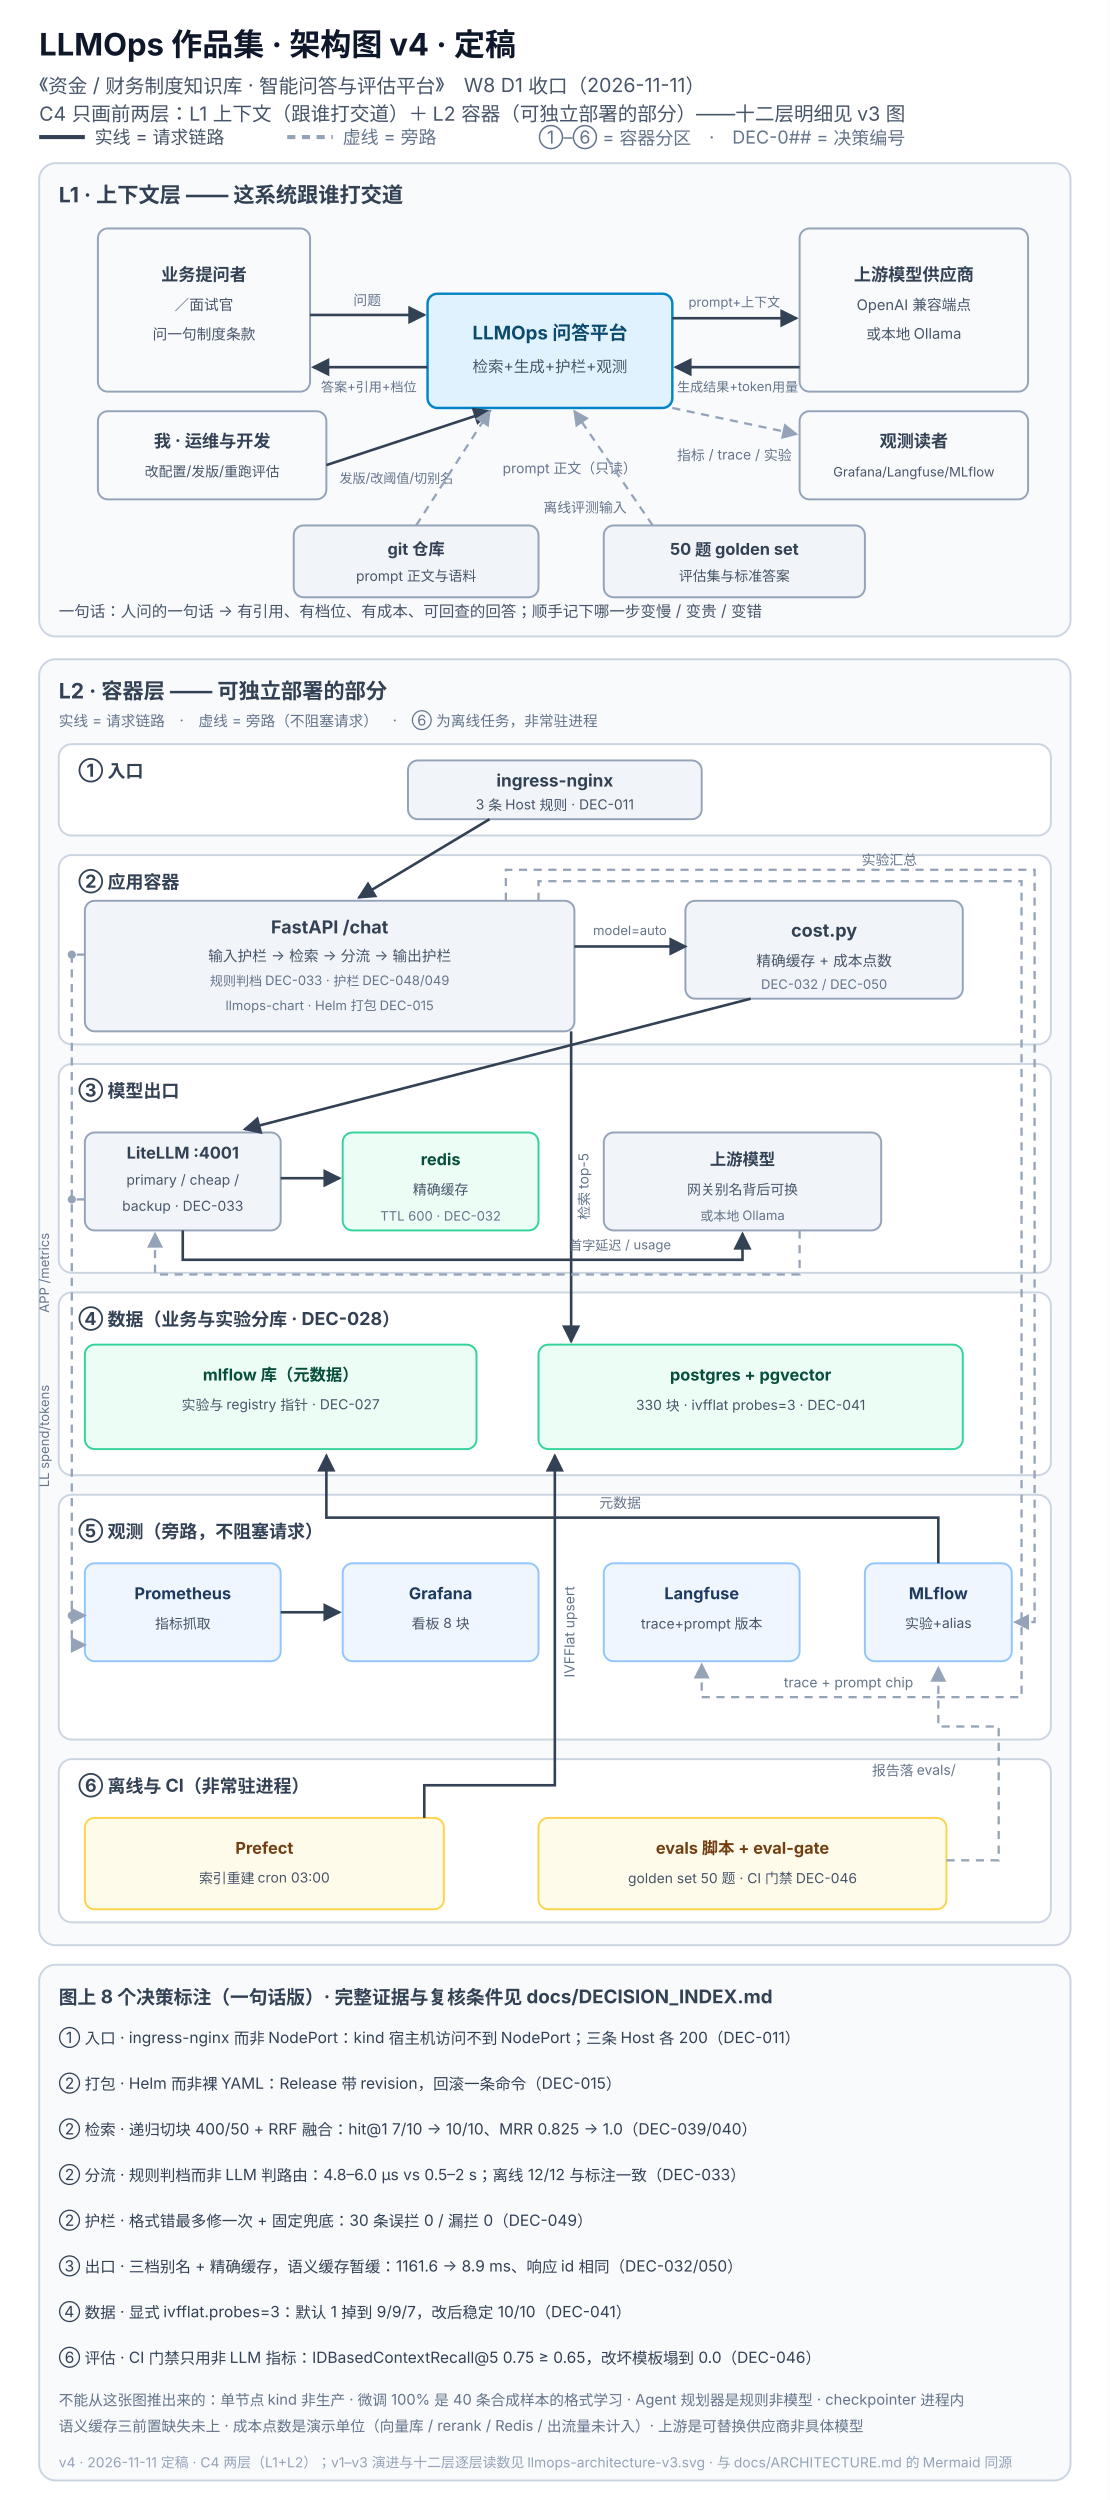
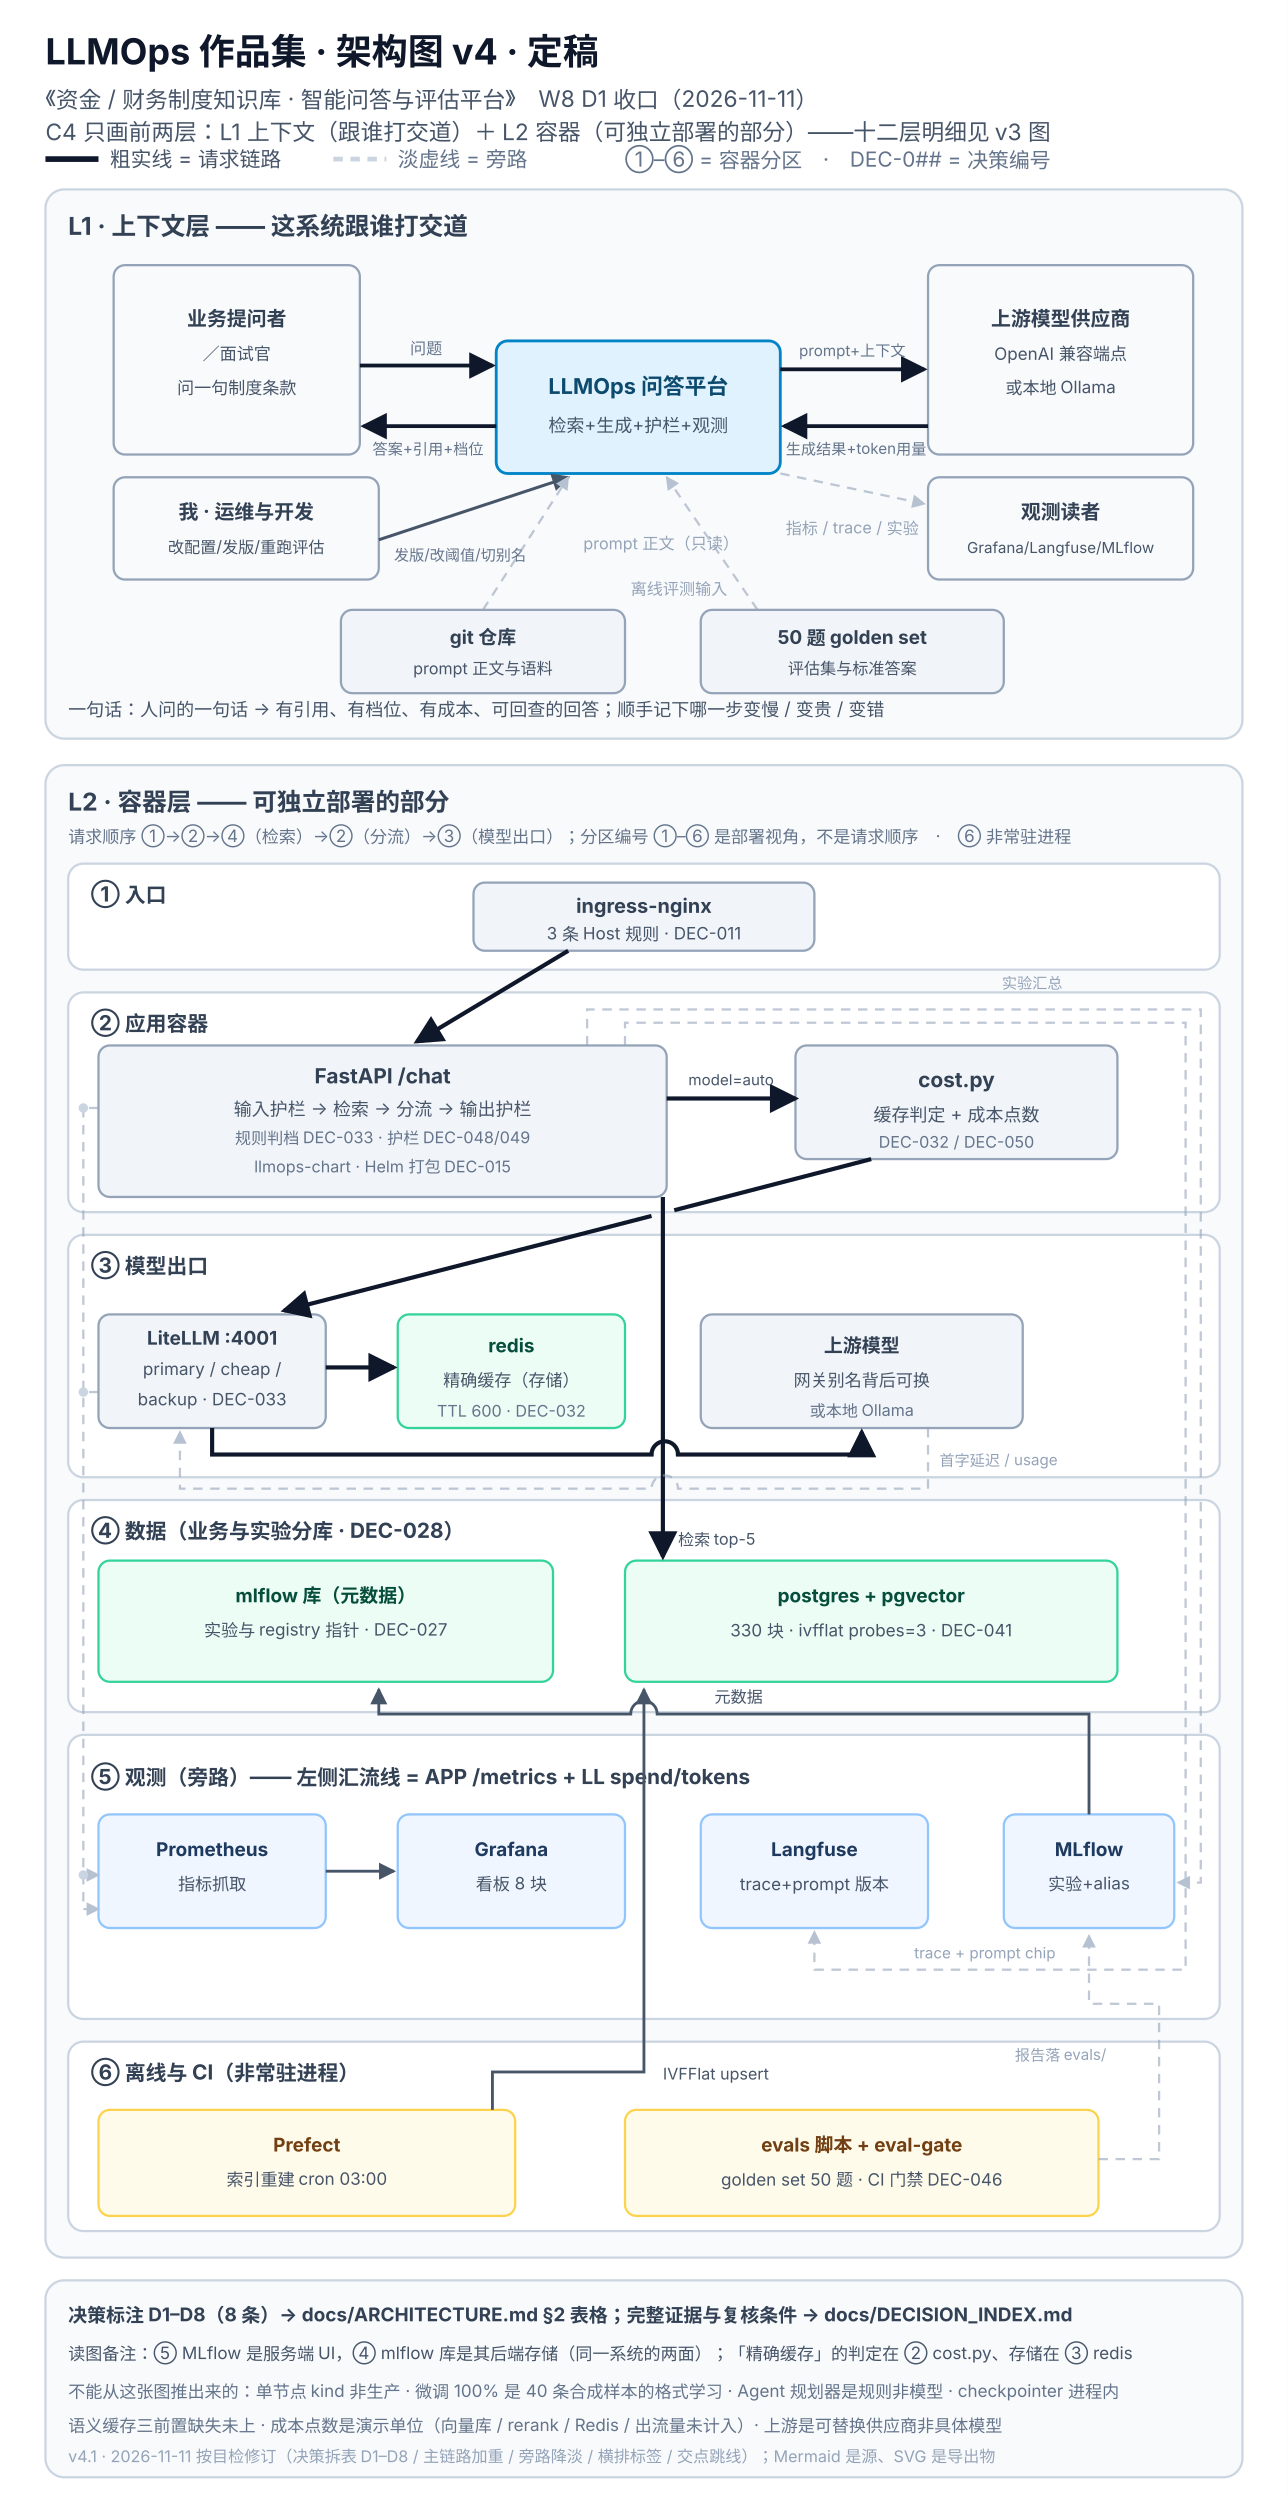
- <svg xmlns="http://www.w3.org/2000/svg" viewBox="0 0 680 1532" width="680" height="1532" font-family="-apple-system, BlinkMacSystemFont, 'Segoe UI', 'Microsoft YaHei', sans-serif">
+ <svg xmlns="http://www.w3.org/2000/svg" viewBox="0 0 680 1320" width="680" height="1320" font-family="-apple-system, BlinkMacSystemFont, 'Segoe UI', 'Microsoft YaHei', sans-serif">
  <defs>
-     <marker id="ah" viewBox="0 0 8 8" refX="7" refY="4" markerWidth="7" markerHeight="7" orient="auto">
-       <path d="M0,0 L8,4 L0,8 z" fill="#334155" />
+     <marker id="ahd" viewBox="0 0 8 8" refX="7" refY="4" markerWidth="7" markerHeight="7" orient="auto">
+       <path d="M0,0 L8,4 L0,8 z" fill="#0f172a" />
    </marker>
-     <marker id="ahg" viewBox="0 0 8 8" refX="7" refY="4" markerWidth="7" markerHeight="7" orient="auto">
-       <path d="M0,0 L8,4 L0,8 z" fill="#94a3b8" />
+     <marker id="ahm" viewBox="0 0 8 8" refX="7" refY="4" markerWidth="6" markerHeight="6" orient="auto">
+       <path d="M0,0 L8,4 L0,8 z" fill="#475569" />
+     </marker>
+     <marker id="ahl" viewBox="0 0 8 8" refX="7" refY="4" markerWidth="6" markerHeight="6" orient="auto">
+       <path d="M0,0 L8,4 L0,8 z" fill="#b6c2d1" />
    </marker>
  </defs>
-   <rect width="680" height="1532" fill="#ffffff" />
+   <rect width="680" height="1320" fill="#ffffff" />
  <text x="24" y="34" font-size="19" font-weight="700" fill="#0f172a">LLMOps 作品集 · 架构图 v4 · 定稿</text>
  <text x="24" y="56" font-size="12" fill="#475569">《资金 / 财务制度知识库 · 智能问答与评估平台》　W8 D1 收口（2026-11-11）</text>
  <text x="24" y="74" font-size="12" fill="#475569">C4 只画前两层：L1 上下文（跟谁打交道）＋ L2 容器（可独立部署的部分）——十二层明细见 v3 图</text>
-   <line x1="24" y1="84" x2="52" y2="84" stroke="#334155" stroke-width="2.5" />
-   <text x="58" y="88" font-size="11" fill="#475569">实线 = 请求链路</text>
-   <line x1="176" y1="84" x2="204" y2="84" stroke="#94a3b8" stroke-width="2.5" stroke-dasharray="5 4" />
-   <text x="210" y="88" font-size="11" fill="#64748b">虚线 = 旁路</text>
+   <line x1="24" y1="84" x2="52" y2="84" stroke="#0f172a" stroke-width="3" />
+   <text x="58" y="88" font-size="11" fill="#475569">粗实线 = 请求链路</text>
+   <line x1="176" y1="84" x2="204" y2="84" stroke="#cbd5e1" stroke-width="2.5" stroke-dasharray="5 4" />
+   <text x="210" y="88" font-size="11" fill="#64748b">淡虚线 = 旁路</text>
  <text x="330" y="88" font-size="11" fill="#64748b">①–⑥ = 容器分区　·　DEC-0## = 决策编号</text>
  <rect x="24" y="100" width="632" height="290" rx="10" fill="#f8fafc" stroke="#cbd5e1" stroke-width="1.2" />
  <text x="36" y="124" font-size="13" font-weight="700" fill="#334155">L1 · 上下文层 —— 这系统跟谁打交道</text>
  <rect class="node" x="60" y="140" width="130" height="100" rx="6" fill="#f8fafc" stroke="#94a3b8" stroke-width="1.2" />
  <text x="125" y="172" font-size="10.5" font-weight="700" fill="#334155" text-anchor="middle">业务提问者</text>
  <text x="125" y="190" font-size="9" fill="#475569" text-anchor="middle">／面试官</text>
  <text x="125" y="208" font-size="9" fill="#475569" text-anchor="middle">问一句制度条款</text>
  <rect class="node" x="262" y="180" width="150" height="70" rx="6" fill="#e0f2fe" stroke="#0284c7" stroke-width="1.5" />
  <text x="337" y="208" font-size="11.5" font-weight="700" fill="#0c4a6e" text-anchor="middle">LLMOps 问答平台</text>
  <text x="337" y="228" font-size="9.5" fill="#475569" text-anchor="middle">检索+生成+护栏+观测</text>
  <rect class="node" x="490" y="140" width="140" height="100" rx="6" fill="#f8fafc" stroke="#94a3b8" stroke-width="1.2" />
  <text x="560" y="172" font-size="10.5" font-weight="700" fill="#334155" text-anchor="middle">上游模型供应商</text>
  <text x="560" y="190" font-size="9" fill="#475569" text-anchor="middle">OpenAI 兼容端点</text>
  <text x="560" y="208" font-size="9" fill="#475569" text-anchor="middle">或本地 Ollama</text>
  <rect class="node" x="60" y="252" width="140" height="54" rx="6" fill="#f8fafc" stroke="#94a3b8" stroke-width="1.2" />
  <text x="130" y="274" font-size="10.5" font-weight="700" fill="#334155" text-anchor="middle">我 · 运维与开发</text>
  <text x="130" y="292" font-size="8.5" fill="#475569" text-anchor="middle">改配置/发版/重跑评估</text>
  <rect class="node" x="490" y="252" width="140" height="54" rx="6" fill="#f8fafc" stroke="#94a3b8" stroke-width="1.2" />
  <text x="560" y="274" font-size="10.5" font-weight="700" fill="#334155" text-anchor="middle">观测读者</text>
  <text x="560" y="292" font-size="8" fill="#475569" text-anchor="middle">Grafana/Langfuse/MLflow</text>
  <rect class="node" x="180" y="322" width="150" height="44" rx="6" fill="#f1f5f9" stroke="#94a3b8" stroke-width="1.2" />
  <text x="255" y="340" font-size="10" font-weight="700" fill="#334155" text-anchor="middle">git 仓库</text>
  <text x="255" y="356" font-size="8.5" fill="#475569" text-anchor="middle">prompt 正文与语料</text>
  <rect class="node" x="370" y="322" width="160" height="44" rx="6" fill="#f1f5f9" stroke="#94a3b8" stroke-width="1.2" />
  <text x="450" y="340" font-size="10" font-weight="700" fill="#334155" text-anchor="middle">50 题 golden set</text>
  <text x="450" y="356" font-size="8.5" fill="#475569" text-anchor="middle">评估集与标准答案</text>
-   <path class="edge" d="M190,193 L260,193" fill="none" stroke="#334155" stroke-width="1.6" marker-end="url(#ah)" />
+   <path class="edge" d="M190,193 L260,193" fill="none" stroke="#0f172a" stroke-width="2" marker-end="url(#ahd)" />
  <text x="225" y="187" font-size="8.5" fill="#64748b" text-anchor="middle">问题</text>
-   <path class="edge" d="M262,225 L192,225" fill="none" stroke="#334155" stroke-width="1.6" marker-end="url(#ah)" />
+   <path class="edge" d="M262,225 L192,225" fill="none" stroke="#0f172a" stroke-width="2" marker-end="url(#ahd)" />
  <text x="226" y="240" font-size="8" fill="#64748b" text-anchor="middle">答案+引用+档位</text>
-   <path class="edge" d="M200,285 L300,252" fill="none" stroke="#334155" stroke-width="1.6" marker-end="url(#ah)" />
+   <path class="edge" d="M200,285 L300,252" fill="none" stroke="#475569" stroke-width="1.6" marker-end="url(#ahm)" />
  <text x="208" y="296" font-size="8" fill="#64748b">发版/改阈值/切别名</text>
-   <path class="edge" d="M412,195 L488,195" fill="none" stroke="#334155" stroke-width="1.6" marker-end="url(#ah)" />
+   <path class="edge" d="M412,195 L488,195" fill="none" stroke="#0f172a" stroke-width="2" marker-end="url(#ahd)" />
  <text x="450" y="188" font-size="8" fill="#64748b" text-anchor="middle">prompt+上下文</text>
-   <path class="edge" d="M490,225 L414,225" fill="none" stroke="#334155" stroke-width="1.6" marker-end="url(#ah)" />
+   <path class="edge" d="M490,225 L414,225" fill="none" stroke="#0f172a" stroke-width="2" marker-end="url(#ahd)" />
  <text x="452" y="240" font-size="8" fill="#64748b" text-anchor="middle">生成结果+token用量</text>
-   <path class="edge" d="M412,250 L488,266" fill="none" stroke="#94a3b8" stroke-width="1.4" stroke-dasharray="5 4" marker-end="url(#ahg)" />
-   <text x="450" y="282" font-size="8.5" fill="#64748b" text-anchor="middle">指标 / trace / 实验</text>
-   <path class="edge" d="M255,322 L300,252" fill="none" stroke="#94a3b8" stroke-width="1.4" stroke-dasharray="5 4" marker-end="url(#ahg)" />
-   <text x="308" y="290" font-size="8.5" fill="#64748b">prompt 正文（只读）</text>
-   <path class="edge" d="M400,322 L352,252" fill="none" stroke="#94a3b8" stroke-width="1.4" stroke-dasharray="5 4" marker-end="url(#ahg)" />
-   <text x="384" y="314" font-size="8.5" fill="#64748b" text-anchor="end">离线评测输入</text>
+   <path class="edge" d="M412,250 L488,266" fill="none" stroke="#94a3b8" stroke-width="1.2" stroke-dasharray="5 4" stroke-opacity="0.6" marker-end="url(#ahl)" />
+   <text x="450" y="282" font-size="8.5" fill="#94a3b8" text-anchor="middle">指标 / trace / 实验</text>
+   <path class="edge" d="M255,322 L300,252" fill="none" stroke="#94a3b8" stroke-width="1.2" stroke-dasharray="5 4" stroke-opacity="0.6" marker-end="url(#ahl)" />
+   <text x="308" y="290" font-size="8.5" fill="#94a3b8">prompt 正文（只读）</text>
+   <path class="edge" d="M400,322 L352,252" fill="none" stroke="#94a3b8" stroke-width="1.2" stroke-dasharray="5 4" stroke-opacity="0.6" marker-end="url(#ahl)" />
+   <text x="384" y="314" font-size="8.5" fill="#94a3b8" text-anchor="end">离线评测输入</text>
  <text x="36" y="378" font-size="9.5" fill="#475569">一句话：人问的一句话 → 有引用、有档位、有成本、可回查的回答；顺手记下哪一步变慢 / 变贵 / 变错</text>
  <rect x="24" y="404" width="632" height="788" rx="10" fill="#f8fafc" stroke="#cbd5e1" stroke-width="1.2" />
  <text x="36" y="428" font-size="13" font-weight="700" fill="#334155">L2 · 容器层 —— 可独立部署的部分</text>
-   <text x="36" y="445" font-size="9" fill="#64748b">实线 = 请求链路　·　虚线 = 旁路（不阻塞请求）　·　⑥ 为离线任务，非常驻进程</text>
+   <text x="36" y="445" font-size="9" fill="#64748b">请求顺序 ①→②→④（检索）→②（分流）→③（模型出口）；分区编号 ①–⑥ 是部署视角，不是请求顺序　·　⑥ 非常驻进程</text>
  <rect x="36" y="456" width="608" height="56" rx="8" fill="#ffffff" stroke="#cbd5e1" stroke-width="1.2" />
  <text x="48" y="476" font-size="11" font-weight="700" fill="#334155">① 入口</text>
  <rect class="node" x="250" y="466" width="180" height="36" rx="6" fill="#f1f5f9" stroke="#94a3b8" stroke-width="1.2" />
  <text x="340" y="482" font-size="10.5" font-weight="700" fill="#334155" text-anchor="middle">ingress-nginx</text>
-   <text x="340" y="496" font-size="8.5" fill="#475569" text-anchor="middle">3 条 Host 规则 · DEC-011</text>
+   <text x="340" y="496" font-size="9" fill="#475569" text-anchor="middle">3 条 Host 规则 · DEC-011</text>
  <rect x="36" y="524" width="608" height="116" rx="8" fill="#ffffff" stroke="#cbd5e1" stroke-width="1.2" />
  <text x="48" y="544" font-size="11" font-weight="700" fill="#334155">② 应用容器</text>
  <rect class="node" x="52" y="552" width="300" height="80" rx="6" fill="#f1f5f9" stroke="#94a3b8" stroke-width="1.2" />
  <text x="202" y="572" font-size="11" font-weight="700" fill="#334155" text-anchor="middle">FastAPI /chat</text>
-   <text x="202" y="589" font-size="9" fill="#475569" text-anchor="middle">输入护栏 → 检索 → 分流 → 输出护栏</text>
-   <text x="202" y="604" font-size="8" fill="#64748b" text-anchor="middle">规则判档 DEC-033 · 护栏 DEC-048/049</text>
-   <text x="202" y="619" font-size="8" fill="#64748b" text-anchor="middle">llmops-chart · Helm 打包 DEC-015</text>
+   <text x="202" y="589" font-size="9.5" fill="#475569" text-anchor="middle">输入护栏 → 检索 → 分流 → 输出护栏</text>
+   <text x="202" y="604" font-size="8.5" fill="#64748b" text-anchor="middle">规则判档 DEC-033 · 护栏 DEC-048/049</text>
+   <text x="202" y="619" font-size="8.5" fill="#64748b" text-anchor="middle">llmops-chart · Helm 打包 DEC-015</text>
  <rect class="node" x="420" y="552" width="170" height="60" rx="6" fill="#f1f5f9" stroke="#94a3b8" stroke-width="1.2" />
  <text x="505" y="574" font-size="11" font-weight="700" fill="#334155" text-anchor="middle">cost.py</text>
-   <text x="505" y="592" font-size="9" fill="#475569" text-anchor="middle">精确缓存 + 成本点数</text>
-   <text x="505" y="606" font-size="8" fill="#64748b" text-anchor="middle">DEC-032 / DEC-050</text>
+   <text x="505" y="592" font-size="9.5" fill="#475569" text-anchor="middle">缓存判定 + 成本点数</text>
+   <text x="505" y="606" font-size="8.5" fill="#64748b" text-anchor="middle">DEC-032 / DEC-050</text>
  <rect x="36" y="652" width="608" height="128" rx="8" fill="#ffffff" stroke="#cbd5e1" stroke-width="1.2" />
  <text x="48" y="672" font-size="11" font-weight="700" fill="#334155">③ 模型出口</text>
  <rect class="node" x="52" y="694" width="120" height="60" rx="6" fill="#f1f5f9" stroke="#94a3b8" stroke-width="1.2" />
  <text x="112" y="710" font-size="10" font-weight="700" fill="#334155" text-anchor="middle">LiteLLM :4001</text>
-   <text x="112" y="726" font-size="8.5" fill="#475569" text-anchor="middle">primary / cheap /</text>
-   <text x="112" y="742" font-size="8.5" fill="#475569" text-anchor="middle">backup · DEC-033</text>
+   <text x="112" y="726" font-size="9" fill="#475569" text-anchor="middle">primary / cheap /</text>
+   <text x="112" y="742" font-size="9" fill="#475569" text-anchor="middle">backup · DEC-033</text>
  <rect class="node" x="210" y="694" width="120" height="60" rx="6" fill="#ecfdf5" stroke="#34d399" stroke-width="1.2" />
  <text x="270" y="714" font-size="10" font-weight="700" fill="#064e3b" text-anchor="middle">redis</text>
-   <text x="270" y="732" font-size="8.5" fill="#475569" text-anchor="middle">精确缓存</text>
-   <text x="270" y="748" font-size="8" fill="#64748b" text-anchor="middle">TTL 600 · DEC-032</text>
+   <text x="270" y="732" font-size="9" fill="#475569" text-anchor="middle">精确缓存（存储）</text>
+   <text x="270" y="748" font-size="8.5" fill="#64748b" text-anchor="middle">TTL 600 · DEC-032</text>
  <rect class="node" x="370" y="694" width="170" height="60" rx="6" fill="#f1f5f9" stroke="#94a3b8" stroke-width="1.2" />
  <text x="455" y="714" font-size="10" font-weight="700" fill="#334155" text-anchor="middle">上游模型</text>
-   <text x="455" y="732" font-size="8.5" fill="#475569" text-anchor="middle">网关别名背后可换</text>
-   <text x="455" y="748" font-size="8" fill="#64748b" text-anchor="middle">或本地 Ollama</text>
+   <text x="455" y="732" font-size="9" fill="#475569" text-anchor="middle">网关别名背后可换</text>
+   <text x="455" y="748" font-size="8.5" fill="#64748b" text-anchor="middle">或本地 Ollama</text>
  <rect x="36" y="792" width="608" height="112" rx="8" fill="#ffffff" stroke="#cbd5e1" stroke-width="1.2" />
  <text x="48" y="812" font-size="11" font-weight="700" fill="#334155">④ 数据（业务与实验分库 · DEC-028）</text>
  <rect class="node" x="52" y="824" width="240" height="64" rx="6" fill="#ecfdf5" stroke="#34d399" stroke-width="1.2" />
  <text x="172" y="846" font-size="10" font-weight="700" fill="#064e3b" text-anchor="middle">mlflow 库（元数据）</text>
-   <text x="172" y="864" font-size="8.5" fill="#475569" text-anchor="middle">实验与 registry 指针 · DEC-027</text>
+   <text x="172" y="864" font-size="9" fill="#475569" text-anchor="middle">实验与 registry 指针 · DEC-027</text>
  <rect class="node" x="330" y="824" width="260" height="64" rx="6" fill="#ecfdf5" stroke="#34d399" stroke-width="1.2" />
  <text x="460" y="846" font-size="10" font-weight="700" fill="#064e3b" text-anchor="middle">postgres + pgvector</text>
-   <text x="460" y="864" font-size="8.5" fill="#475569" text-anchor="middle">330 块 · ivfflat probes=3 · DEC-041</text>
+   <text x="460" y="864" font-size="9" fill="#475569" text-anchor="middle">330 块 · ivfflat probes=3 · DEC-041</text>
  <rect x="36" y="916" width="608" height="150" rx="8" fill="#ffffff" stroke="#cbd5e1" stroke-width="1.2" />
-   <text x="48" y="942" font-size="11" font-weight="700" fill="#334155">⑤ 观测（旁路，不阻塞请求）</text>
+   <text x="48" y="942" font-size="11" font-weight="700" fill="#334155">⑤ 观测（旁路）—— 左侧汇流线 = APP /metrics + LL spend/tokens</text>
  <rect class="node" x="52" y="958" width="120" height="60" rx="6" fill="#eff6ff" stroke="#93c5fd" stroke-width="1.2" />
  <text x="112" y="980" font-size="10" font-weight="700" fill="#1e3a5f" text-anchor="middle">Prometheus</text>
-   <text x="112" y="998" font-size="8.5" fill="#475569" text-anchor="middle">指标抓取</text>
+   <text x="112" y="998" font-size="9" fill="#475569" text-anchor="middle">指标抓取</text>
  <rect class="node" x="210" y="958" width="120" height="60" rx="6" fill="#eff6ff" stroke="#93c5fd" stroke-width="1.2" />
  <text x="270" y="980" font-size="10" font-weight="700" fill="#1e3a5f" text-anchor="middle">Grafana</text>
-   <text x="270" y="998" font-size="8.5" fill="#475569" text-anchor="middle">看板 8 块</text>
+   <text x="270" y="998" font-size="9" fill="#475569" text-anchor="middle">看板 8 块</text>
  <rect class="node" x="370" y="958" width="120" height="60" rx="6" fill="#eff6ff" stroke="#93c5fd" stroke-width="1.2" />
  <text x="430" y="980" font-size="10" font-weight="700" fill="#1e3a5f" text-anchor="middle">Langfuse</text>
-   <text x="430" y="998" font-size="8.5" fill="#475569" text-anchor="middle">trace+prompt 版本</text>
+   <text x="430" y="998" font-size="9" fill="#475569" text-anchor="middle">trace+prompt 版本</text>
  <rect class="node" x="530" y="958" width="90" height="60" rx="6" fill="#eff6ff" stroke="#93c5fd" stroke-width="1.2" />
  <text x="575" y="980" font-size="10" font-weight="700" fill="#1e3a5f" text-anchor="middle">MLflow</text>
-   <text x="575" y="998" font-size="8.5" fill="#475569" text-anchor="middle">实验+alias</text>
+   <text x="575" y="998" font-size="9" fill="#475569" text-anchor="middle">实验+alias</text>
  <rect x="36" y="1078" width="608" height="100" rx="8" fill="#ffffff" stroke="#cbd5e1" stroke-width="1.2" />
  <text x="48" y="1098" font-size="11" font-weight="700" fill="#334155">⑥ 离线与 CI（非常驻进程）</text>
  <rect class="node" x="52" y="1114" width="220" height="56" rx="6" fill="#fffbeb" stroke="#fcd34d" stroke-width="1.2" />
  <text x="162" y="1136" font-size="10" font-weight="700" fill="#713f12" text-anchor="middle">Prefect</text>
-   <text x="162" y="1154" font-size="8.5" fill="#475569" text-anchor="middle">索引重建 cron 03:00</text>
+   <text x="162" y="1154" font-size="9" fill="#475569" text-anchor="middle">索引重建 cron 03:00</text>
  <rect class="node" x="330" y="1114" width="250" height="56" rx="6" fill="#fffbeb" stroke="#fcd34d" stroke-width="1.2" />
  <text x="455" y="1136" font-size="10" font-weight="700" fill="#713f12" text-anchor="middle">evals 脚本 + eval-gate</text>
-   <text x="455" y="1154" font-size="8.5" fill="#475569" text-anchor="middle">golden set 50 题 · CI 门禁 DEC-046</text>
-   <path class="edge" d="M300,502 L220,550" fill="none" stroke="#334155" stroke-width="1.6" marker-end="url(#ah)" />
-   <path class="edge" d="M350,632 L350,822" fill="none" stroke="#334155" stroke-width="1.6" marker-end="url(#ah)" />
-   <text transform="rotate(-90 361 727)" x="361" y="727" font-size="8.5" fill="#64748b" text-anchor="middle">检索 top-5</text>
-   <path class="edge" d="M352,580 L420,580" fill="none" stroke="#334155" stroke-width="1.6" marker-end="url(#ah)" />
-   <text x="386" y="573" font-size="8" fill="#64748b" text-anchor="middle">model=auto</text>
-   <path class="edge" d="M460,612 L150,692" fill="none" stroke="#334155" stroke-width="1.6" marker-end="url(#ah)" />
-   <path class="edge" d="M172,722 L208,722" fill="none" stroke="#334155" stroke-width="1.6" marker-end="url(#ah)" />
-   <path class="edge" d="M112,754 L112,772 L455,772 L455,756" fill="none" stroke="#334155" stroke-width="1.6" marker-end="url(#ah)" />
-   <path class="edge" d="M490,754 L490,781 L95,781 L95,756" fill="none" stroke="#94a3b8" stroke-width="1.4" stroke-dasharray="5 4" marker-end="url(#ahg)" />
-   <text x="380" y="766" font-size="8" fill="#64748b" text-anchor="middle">首字延迟 / usage</text>
-   <path class="edge" d="M52,585 L44,585" fill="none" stroke="#94a3b8" stroke-width="1.4" stroke-dasharray="5 4" />
-   <path class="edge" d="M52,735 L44,735" fill="none" stroke="#94a3b8" stroke-width="1.4" stroke-dasharray="5 4" />
-   <path class="edge" d="M44,585 L44,1008" fill="none" stroke="#94a3b8" stroke-width="1.4" stroke-dasharray="5 4" />
-   <path class="edge" d="M44,990 L52,990" fill="none" stroke="#94a3b8" stroke-width="1.4" stroke-dasharray="5 4" marker-end="url(#ahg)" />
-   <path class="edge" d="M44,1008 L52,1008" fill="none" stroke="#94a3b8" stroke-width="1.4" stroke-dasharray="5 4" marker-end="url(#ahg)" />
-   <circle cx="44" cy="585" r="2.5" fill="#94a3b8" />
-   <circle cx="44" cy="735" r="2.5" fill="#94a3b8" />
-   <circle cx="44" cy="990" r="2.5" fill="#94a3b8" />
-   <text transform="rotate(-90 30 780)" x="30" y="780" font-size="8" fill="#64748b" text-anchor="middle">APP /metrics</text>
-   <text transform="rotate(-90 30 880)" x="30" y="880" font-size="8" fill="#64748b" text-anchor="middle">LL spend/tokens</text>
-   <path class="edge" d="M172,988 L208,988" fill="none" stroke="#334155" stroke-width="1.6" marker-end="url(#ah)" />
-   <path class="edge" d="M330,552 L330,540 L626,540 L626,1040 L430,1040 L430,1020" fill="none" stroke="#94a3b8" stroke-width="1.4" stroke-dasharray="5 4" marker-end="url(#ahg)" />
-   <text x="520" y="1034" font-size="8.5" fill="#64748b" text-anchor="middle">trace + prompt chip</text>
-   <path class="edge" d="M310,552 L310,533 L634,533 L634,994 L622,994" fill="none" stroke="#94a3b8" stroke-width="1.4" stroke-dasharray="5 4" marker-end="url(#ahg)" />
-   <text x="545" y="530" font-size="8.5" fill="#64748b" text-anchor="middle">实验汇总</text>
-   <path class="edge" d="M575,958 L575,930 L200,930 L200,892" fill="none" stroke="#334155" stroke-width="1.6" marker-end="url(#ah)" />
-   <text x="380" y="924" font-size="8.5" fill="#64748b" text-anchor="middle">元数据</text>
-   <path class="edge" d="M260,1114 L260,1094 L340,1094 L340,892" fill="none" stroke="#334155" stroke-width="1.6" marker-end="url(#ah)" />
-   <text transform="rotate(-90 352 1000)" x="352" y="1000" font-size="8.5" fill="#64748b" text-anchor="middle">IVFFlat upsert</text>
-   <path class="edge" d="M580,1140 L612,1140 L612,1058 L575,1058 L575,1022" fill="none" stroke="#94a3b8" stroke-width="1.4" stroke-dasharray="5 4" marker-end="url(#ahg)" />
-   <text x="560" y="1088" font-size="8.5" fill="#64748b" text-anchor="middle">报告落 evals/</text>
-   <rect x="24" y="1204" width="632" height="316" rx="10" fill="#f8fafc" stroke="#cbd5e1" stroke-width="1.2" />
-   <text x="36" y="1228" font-size="11.5" font-weight="700" fill="#334155">图上 8 个决策标注（一句话版）· 完整证据与复核条件见 docs/DECISION_INDEX.md</text>
-   <text x="36" y="1252" font-size="9.5" fill="#334155">① 入口 · ingress-nginx 而非 NodePort：kind 宿主机访问不到 NodePort；三条 Host 各 200（DEC-011）</text>
-   <text x="36" y="1280" font-size="9.5" fill="#334155">② 打包 · Helm 而非裸 YAML：Release 带 revision，回滚一条命令（DEC-015）</text>
-   <text x="36" y="1308" font-size="9.5" fill="#334155">② 检索 · 递归切块 400/50 + RRF 融合：hit@1 7/10 → 10/10、MRR 0.825 → 1.0（DEC-039/040）</text>
-   <text x="36" y="1336" font-size="9.5" fill="#334155">② 分流 · 规则判档而非 LLM 判路由：4.8–6.0 µs vs 0.5–2 s；离线 12/12 与标注一致（DEC-033）</text>
-   <text x="36" y="1364" font-size="9.5" fill="#334155">② 护栏 · 格式错最多修一次 + 固定兜底：30 条误拦 0 / 漏拦 0（DEC-049）</text>
-   <text x="36" y="1392" font-size="9.5" fill="#334155">③ 出口 · 三档别名 + 精确缓存，语义缓存暂缓：1161.6 → 8.9 ms、响应 id 相同（DEC-032/050）</text>
-   <text x="36" y="1420" font-size="9.5" fill="#334155">④ 数据 · 显式 ivfflat.probes=3：默认 1 掉到 9/9/7，改后稳定 10/10（DEC-041）</text>
-   <text x="36" y="1448" font-size="9.5" fill="#334155">⑥ 评估 · CI 门禁只用非 LLM 指标：IDBasedContextRecall@5 0.75 ≥ 0.65，改坏模板塌到 0.0（DEC-046）</text>
-   <text x="36" y="1474" font-size="9" fill="#64748b">不能从这张图推出来的：单节点 kind 非生产 · 微调 100% 是 40 条合成样本的格式学习 · Agent 规划器是规则非模型 · checkpointer 进程内</text>
-   <text x="36" y="1490" font-size="9" fill="#64748b">语义缓存三前置缺失未上 · 成本点数是演示单位（向量库 / rerank / Redis / 出流量未计入）· 上游是可替换供应商非具体模型</text>
-   <text x="36" y="1512" font-size="8.5" fill="#94a3b8">v4 · 2026-11-11 定稿 · C4 两层（L1+L2）；v1–v3 演进与十二层逐层读数见 llmops-architecture-v3.svg · 与 docs/ARCHITECTURE.md 的 Mermaid 同源</text>
+   <text x="455" y="1154" font-size="9" fill="#475569" text-anchor="middle">golden set 50 题 · CI 门禁 DEC-046</text>
+   <path class="edge" d="M300,502 L220,550" fill="none" stroke="#0f172a" stroke-width="2.2" marker-end="url(#ahd)" />
+   <path class="edge" d="M352,580 L420,580" fill="none" stroke="#0f172a" stroke-width="2.2" marker-end="url(#ahd)" />
+   <text x="386" y="573" font-size="8" fill="#475569" text-anchor="middle">model=auto</text>
+   <path class="edge" d="M350,632 L350,822" fill="none" stroke="#0f172a" stroke-width="2.2" marker-end="url(#ahd)" />
+   <text x="358" y="816" font-size="8.5" fill="#475569" text-anchor="start">检索 top-5</text>
+   <path class="edge" d="M460,612 L356,639" fill="none" stroke="#0f172a" stroke-width="2.2" />
+   <path class="edge" d="M344,642 L150,692" fill="none" stroke="#0f172a" stroke-width="2.2" marker-end="url(#ahd)" />
+   <path class="edge" d="M172,722 L208,722" fill="none" stroke="#0f172a" stroke-width="2.2" marker-end="url(#ahd)" />
+   <path class="edge" d="M112,754 L112,768 L344,768 A7,7 0 0 1 358,768 L455,768 L455,756" fill="none" stroke="#0f172a" stroke-width="2.2" marker-end="url(#ahd)" />
+   <path class="edge" d="M490,754 L490,786 L358,786 A7,7 0 0 0 344,786 L95,786 L95,756" fill="none" stroke="#94a3b8" stroke-width="1.2" stroke-dasharray="5 4" stroke-opacity="0.6" marker-end="url(#ahl)" />
+   <text x="496" y="774" font-size="8" fill="#94a3b8" text-anchor="start">首字延迟 / usage</text>
+   <path class="edge" d="M52,585 L44,585" fill="none" stroke="#94a3b8" stroke-width="1.2" stroke-dasharray="5 4" stroke-opacity="0.6" />
+   <path class="edge" d="M52,735 L44,735" fill="none" stroke="#94a3b8" stroke-width="1.2" stroke-dasharray="5 4" stroke-opacity="0.6" />
+   <path class="edge" d="M44,585 L44,1008" fill="none" stroke="#94a3b8" stroke-width="1.2" stroke-dasharray="5 4" stroke-opacity="0.6" />
+   <path class="edge" d="M44,990 L52,990" fill="none" stroke="#94a3b8" stroke-width="1.2" stroke-dasharray="5 4" stroke-opacity="0.6" marker-end="url(#ahl)" />
+   <path class="edge" d="M44,1008 L52,1008" fill="none" stroke="#94a3b8" stroke-width="1.2" stroke-dasharray="5 4" stroke-opacity="0.6" marker-end="url(#ahl)" />
+   <circle cx="44" cy="585" r="2.5" fill="#cbd5e1" />
+   <circle cx="44" cy="735" r="2.5" fill="#cbd5e1" />
+   <circle cx="44" cy="990" r="2.5" fill="#cbd5e1" />
+   <path class="edge" d="M172,988 L208,988" fill="none" stroke="#475569" stroke-width="1.5" marker-end="url(#ahm)" />
+   <path class="edge" d="M330,552 L330,540 L626,540 L626,1040 L430,1040 L430,1020" fill="none" stroke="#94a3b8" stroke-width="1.2" stroke-dasharray="5 4" stroke-opacity="0.6" marker-end="url(#ahl)" />
+   <text x="520" y="1034" font-size="8" fill="#94a3b8" text-anchor="middle">trace + prompt chip</text>
+   <path class="edge" d="M310,552 L310,533 L634,533 L634,994 L622,994" fill="none" stroke="#94a3b8" stroke-width="1.2" stroke-dasharray="5 4" stroke-opacity="0.6" marker-end="url(#ahl)" />
+   <text x="545" y="522" font-size="8" fill="#94a3b8" text-anchor="middle">实验汇总</text>
+   <path class="edge" d="M575,958 L575,905 L347,905 A7,7 0 0 0 333,905 L200,905 L200,892" fill="none" stroke="#475569" stroke-width="1.5" marker-end="url(#ahm)" />
+   <text x="390" y="899" font-size="8.5" fill="#475569" text-anchor="middle">元数据</text>
+   <path class="edge" d="M260,1114 L260,1094 L340,1094 L340,892" fill="none" stroke="#475569" stroke-width="1.5" marker-end="url(#ahm)" />
+   <text x="350" y="1098" font-size="8.5" fill="#475569" text-anchor="start">IVFFlat upsert</text>
+   <path class="edge" d="M580,1140 L612,1140 L612,1058 L575,1058 L575,1022" fill="none" stroke="#94a3b8" stroke-width="1.2" stroke-dasharray="5 4" stroke-opacity="0.6" marker-end="url(#ahl)" />
+   <text x="560" y="1088" font-size="8" fill="#94a3b8" text-anchor="middle">报告落 evals/</text>
+   <rect x="24" y="1204" width="632" height="104" rx="10" fill="#f8fafc" stroke="#cbd5e1" stroke-width="1.2" />
+   <text x="36" y="1226" font-size="10" font-weight="700" fill="#334155">决策标注 D1–D8（8 条）→ docs/ARCHITECTURE.md §2 表格；完整证据与复核条件 → docs/DECISION_INDEX.md</text>
+   <text x="36" y="1246" font-size="9" fill="#475569">读图备注：⑤ MLflow 是服务端 UI，④ mlflow 库是其后端存储（同一系统的两面）；「精确缓存」的判定在 ② cost.py、存储在 ③ redis</text>
+   <text x="36" y="1266" font-size="9" fill="#64748b">不能从这张图推出来的：单节点 kind 非生产 · 微调 100% 是 40 条合成样本的格式学习 · Agent 规划器是规则非模型 · checkpointer 进程内</text>
+   <text x="36" y="1284" font-size="9" fill="#64748b">语义缓存三前置缺失未上 · 成本点数是演示单位（向量库 / rerank / Redis / 出流量未计入）· 上游是可替换供应商非具体模型</text>
+   <text x="36" y="1300" font-size="8.5" fill="#94a3b8">v4.1 · 2026-11-11 按目检修订（决策拆表 D1–D8 / 主链路加重 / 旁路降淡 / 横排标签 / 交点跳线）；Mermaid 是源、SVG 是导出物</text>
</svg>
